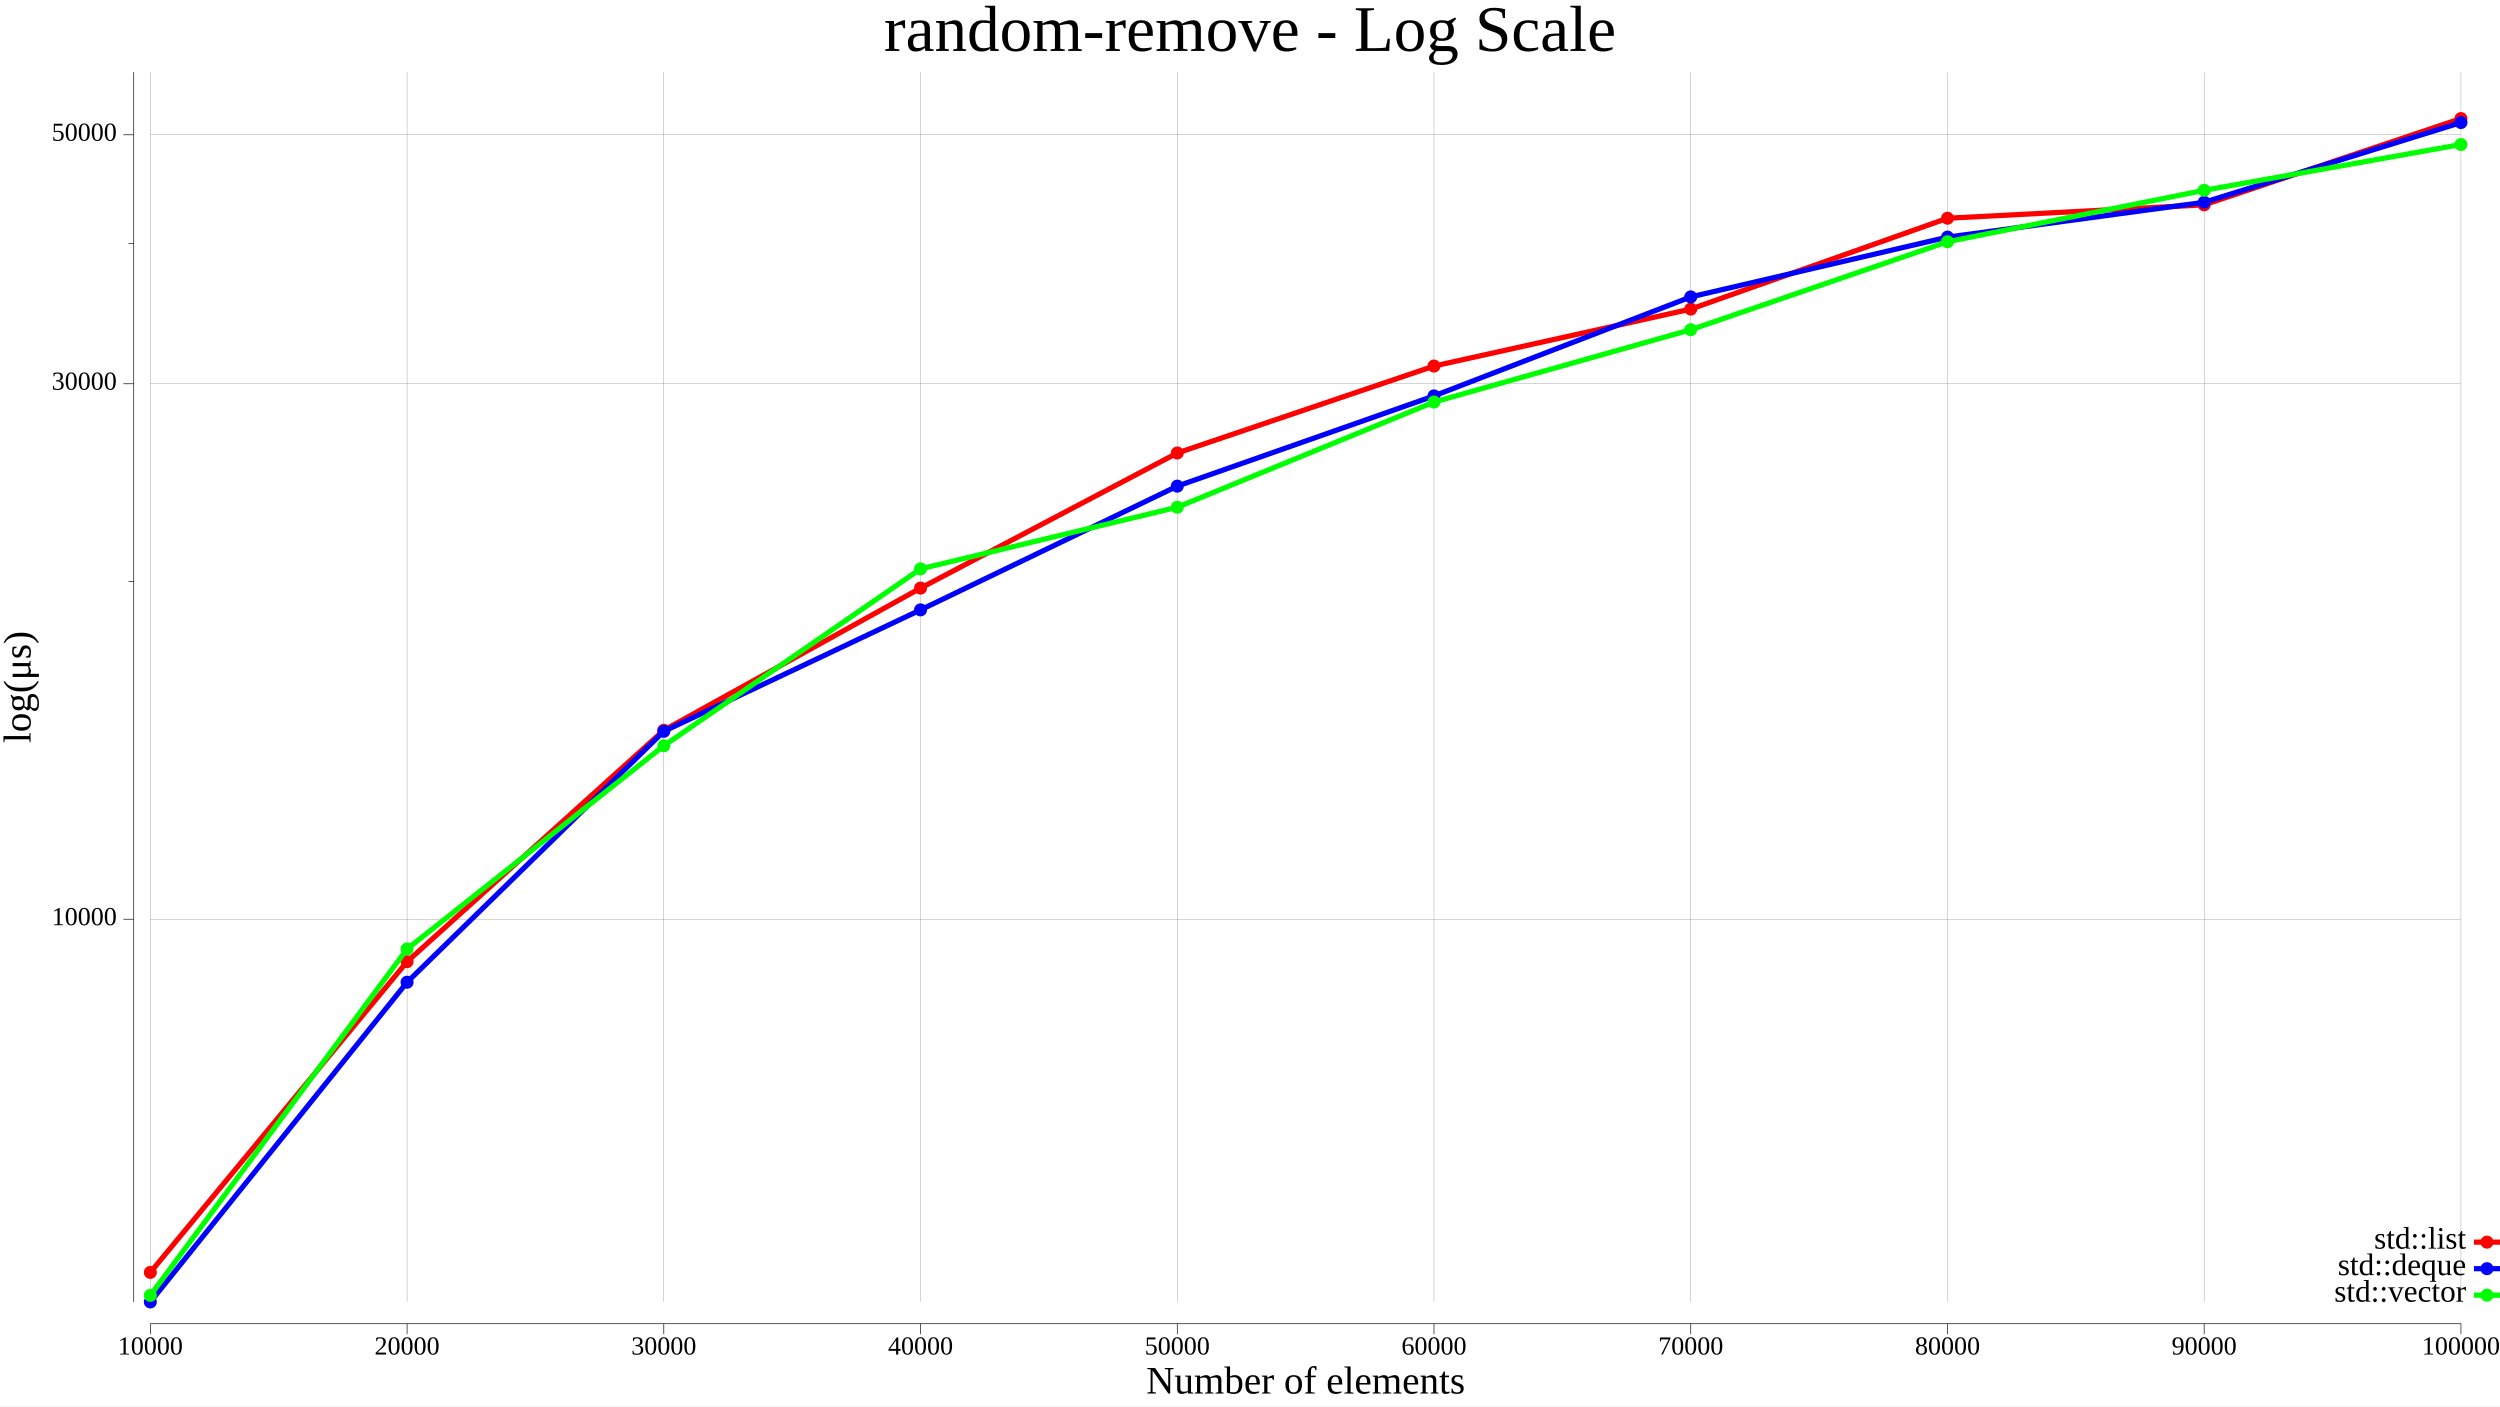
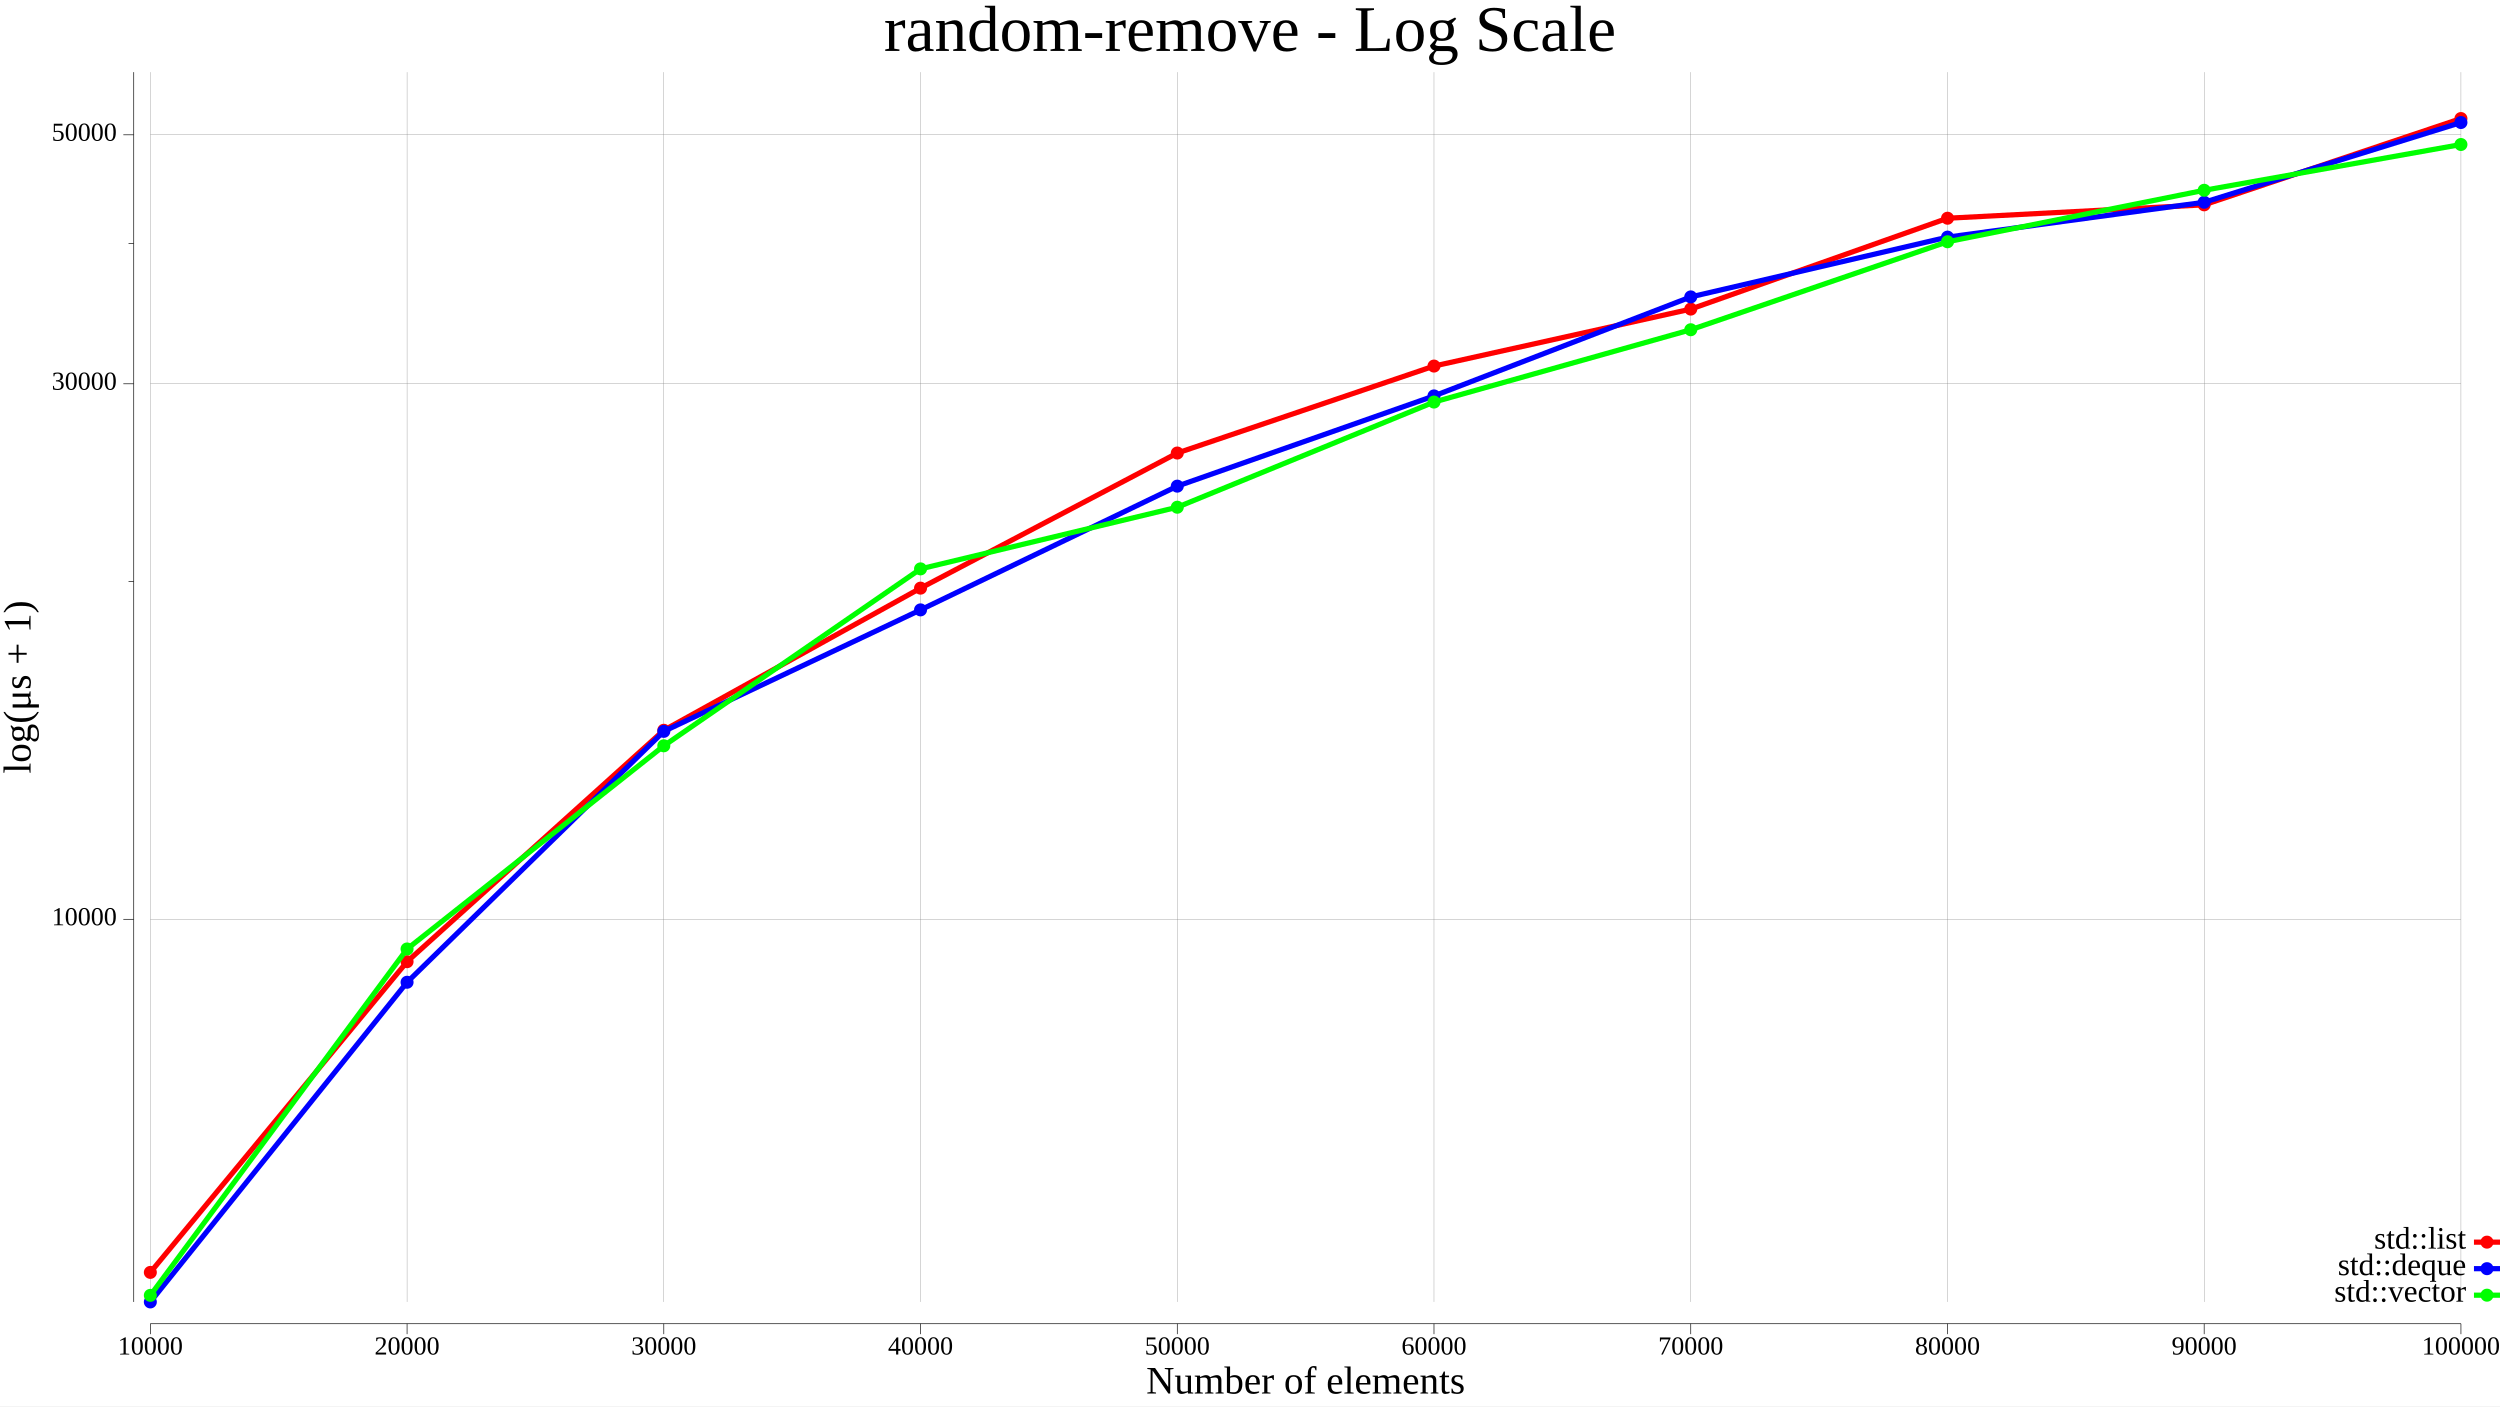
<svg xmlns="http://www.w3.org/2000/svg" width="1920pt" height="1080pt" viewBox="0 0 1920 1080">
  <g transform="scale(1, -1) translate(0, -1080)">
    <path d="M0,0L1920,0L1920,1080L0,1080Z" style="fill:#FFFFFF" />
    <text x="678.86" y="-1040.9" transform="scale(1, -1)" style="font-family:Liberation Serif;font-variant:normal;font-weight:normal;font-style:normal;font-size:50px">random-remove - Log Scale</text>
    <text x="880.27" y="-9.756" transform="scale(1, -1)" style="font-family:Liberation Serif;font-variant:normal;font-weight:normal;font-style:normal;font-size:30px">Number of elements</text>
    <text x="90.462" y="-39.727" transform="scale(1, -1)" style="font-family:Liberation Serif;font-variant:normal;font-weight:normal;font-style:normal;font-size:20px">10000</text>
    <text x="287.63" y="-39.727" transform="scale(1, -1)" style="font-family:Liberation Serif;font-variant:normal;font-weight:normal;font-style:normal;font-size:20px">20000</text>
    <text x="484.8" y="-39.727" transform="scale(1, -1)" style="font-family:Liberation Serif;font-variant:normal;font-weight:normal;font-style:normal;font-size:20px">30000</text>
    <text x="681.97" y="-39.727" transform="scale(1, -1)" style="font-family:Liberation Serif;font-variant:normal;font-weight:normal;font-style:normal;font-size:20px">40000</text>
    <text x="879.15" y="-39.727" transform="scale(1, -1)" style="font-family:Liberation Serif;font-variant:normal;font-weight:normal;font-style:normal;font-size:20px">50000</text>
    <text x="1076.3" y="-39.727" transform="scale(1, -1)" style="font-family:Liberation Serif;font-variant:normal;font-weight:normal;font-style:normal;font-size:20px">60000</text>
    <text x="1273.5" y="-39.727" transform="scale(1, -1)" style="font-family:Liberation Serif;font-variant:normal;font-weight:normal;font-style:normal;font-size:20px">70000</text>
    <text x="1470.7" y="-39.727" transform="scale(1, -1)" style="font-family:Liberation Serif;font-variant:normal;font-weight:normal;font-style:normal;font-size:20px">80000</text>
    <text x="1667.8" y="-39.727" transform="scale(1, -1)" style="font-family:Liberation Serif;font-variant:normal;font-weight:normal;font-style:normal;font-size:20px">90000</text>
    <text x="1860" y="-39.727" transform="scale(1, -1)" style="font-family:Liberation Serif;font-variant:normal;font-weight:normal;font-style:normal;font-size:20px">100000</text>
    <path d="M115.46,55.371L115.46,63.371" style="fill:none;stroke:#000000;stroke-width:0.5" />
    <path d="M312.63,55.371L312.63,63.371" style="fill:none;stroke:#000000;stroke-width:0.5" />
    <path d="M509.8,55.371L509.8,63.371" style="fill:none;stroke:#000000;stroke-width:0.5" />
    <path d="M706.97,55.371L706.97,63.371" style="fill:none;stroke:#000000;stroke-width:0.5" />
    <path d="M904.15,55.371L904.15,63.371" style="fill:none;stroke:#000000;stroke-width:0.5" />
    <path d="M1101.3,55.371L1101.3,63.371" style="fill:none;stroke:#000000;stroke-width:0.5" />
    <path d="M1298.5,55.371L1298.5,63.371" style="fill:none;stroke:#000000;stroke-width:0.5" />
    <path d="M1495.7,55.371L1495.7,63.371" style="fill:none;stroke:#000000;stroke-width:0.5" />
    <path d="M1692.8,55.371L1692.8,63.371" style="fill:none;stroke:#000000;stroke-width:0.5" />
    <path d="M1890,55.371L1890,63.371" style="fill:none;stroke:#000000;stroke-width:0.5" />
    <path d="M115.46,63.371L1890,63.371" style="fill:none;stroke:#000000;stroke-width:0.5" />
    <g transform="rotate(90)">
-       <text x="509.33" y="23.467" transform="scale(1, -1)" style="font-family:Liberation Serif;font-variant:normal;font-weight:normal;font-style:normal;font-size:30px">log(μs)</text>
+       <text x="485.87" y="23.467" transform="scale(1, -1)" style="font-family:Liberation Serif;font-variant:normal;font-weight:normal;font-style:normal;font-size:30px">log(μs + 1)</text>
    </g>
-     <text x="39.712" y="-369.47" transform="scale(1, -1)" style="font-family:Liberation Serif;font-variant:normal;font-weight:normal;font-style:normal;font-size:20px">10000</text>
-     <text x="39.712" y="-780.69" transform="scale(1, -1)" style="font-family:Liberation Serif;font-variant:normal;font-weight:normal;font-style:normal;font-size:20px">30000</text>
-     <text x="39.712" y="-971.9" transform="scale(1, -1)" style="font-family:Liberation Serif;font-variant:normal;font-weight:normal;font-style:normal;font-size:20px">50000</text>
-     <path d="M94.712,374.04L102.71,374.04" style="fill:none;stroke:#000000;stroke-width:0.5" />
-     <path d="M94.712,785.26L102.71,785.26" style="fill:none;stroke:#000000;stroke-width:0.5" />
-     <path d="M94.712,976.47L102.71,976.47" style="fill:none;stroke:#000000;stroke-width:0.5" />
-     <path d="M98.712,633.49L102.71,633.49" style="fill:none;stroke:#000000;stroke-width:0.5" />
-     <path d="M98.712,892.94L102.71,892.94" style="fill:none;stroke:#000000;stroke-width:0.5" />
+     <text x="39.712" y="-369.41" transform="scale(1, -1)" style="font-family:Liberation Serif;font-variant:normal;font-weight:normal;font-style:normal;font-size:20px">10000</text>
+     <text x="39.712" y="-780.67" transform="scale(1, -1)" style="font-family:Liberation Serif;font-variant:normal;font-weight:normal;font-style:normal;font-size:20px">30000</text>
+     <text x="39.712" y="-971.89" transform="scale(1, -1)" style="font-family:Liberation Serif;font-variant:normal;font-weight:normal;font-style:normal;font-size:20px">50000</text>
+     <path d="M94.712,373.98L102.71,373.98" style="fill:none;stroke:#000000;stroke-width:0.5" />
+     <path d="M94.712,785.24L102.71,785.24" style="fill:none;stroke:#000000;stroke-width:0.5" />
+     <path d="M94.712,976.46L102.71,976.46" style="fill:none;stroke:#000000;stroke-width:0.5" />
+     <path d="M98.712,633.46L102.71,633.46" style="fill:none;stroke:#000000;stroke-width:0.5" />
+     <path d="M98.712,892.93L102.71,892.93" style="fill:none;stroke:#000000;stroke-width:0.5" />
    <path d="M102.71,80.11L102.71,1024.6" style="fill:none;stroke:#000000;stroke-width:0.5" />
    <path d="M115.46,80.11L115.46,1024.6" style="fill:none;stroke:#808080;stroke-width:0.25" />
    <path d="M312.63,80.11L312.63,1024.6" style="fill:none;stroke:#808080;stroke-width:0.25" />
    <path d="M509.8,80.11L509.8,1024.6" style="fill:none;stroke:#808080;stroke-width:0.25" />
    <path d="M706.97,80.11L706.97,1024.6" style="fill:none;stroke:#808080;stroke-width:0.25" />
    <path d="M904.15,80.11L904.15,1024.6" style="fill:none;stroke:#808080;stroke-width:0.25" />
    <path d="M1101.3,80.11L1101.3,1024.6" style="fill:none;stroke:#808080;stroke-width:0.25" />
    <path d="M1298.5,80.11L1298.5,1024.6" style="fill:none;stroke:#808080;stroke-width:0.25" />
    <path d="M1495.7,80.11L1495.7,1024.6" style="fill:none;stroke:#808080;stroke-width:0.25" />
    <path d="M1692.8,80.11L1692.8,1024.6" style="fill:none;stroke:#808080;stroke-width:0.25" />
    <path d="M1890,80.11L1890,1024.6" style="fill:none;stroke:#808080;stroke-width:0.25" />
-     <path d="M115.46,374.04L1890,374.04" style="fill:none;stroke:#808080;stroke-width:0.25" />
-     <path d="M115.46,785.26L1890,785.26" style="fill:none;stroke:#808080;stroke-width:0.25" />
-     <path d="M115.46,976.47L1890,976.47" style="fill:none;stroke:#808080;stroke-width:0.25" />
-     <path d="M115.46,102.8L312.63,341.44L509.8,519.16L706.97,628.33L904.15,732.09L1101.3,798.87L1298.5,842.63L1495.7,912.4L1692.8,922.69L1890,988.95" style="fill:none;stroke:#FF0000;stroke-width:4" />
+     <path d="M115.46,373.98L1890,373.98" style="fill:none;stroke:#808080;stroke-width:0.25" />
+     <path d="M115.46,785.24L1890,785.24" style="fill:none;stroke:#808080;stroke-width:0.25" />
+     <path d="M115.46,976.46L1890,976.46" style="fill:none;stroke:#808080;stroke-width:0.25" />
+     <path d="M115.46,102.8L312.63,341.43L509.8,519.15L706.97,628.31L904.15,732.07L1101.3,798.86L1298.5,842.62L1495.7,912.4L1692.8,922.69L1890,988.96" style="fill:none;stroke:#FF0000;stroke-width:4" />
    <path d="M120.46,102.8A5,5 0 1 1 110.46,102.8A5,5 0 1 1 120.46,102.8Z" style="fill:#FF0000" />
-     <path d="M317.63,341.44A5,5 0 1 1 307.63,341.44A5,5 0 1 1 317.63,341.44Z" style="fill:#FF0000" />
-     <path d="M514.8,519.16A5,5 0 1 1 504.8,519.16A5,5 0 1 1 514.8,519.16Z" style="fill:#FF0000" />
-     <path d="M711.97,628.33A5,5 0 1 1 701.97,628.33A5,5 0 1 1 711.97,628.33Z" style="fill:#FF0000" />
-     <path d="M909.15,732.09A5,5 0 1 1 899.15,732.09A5,5 0 1 1 909.15,732.09Z" style="fill:#FF0000" />
-     <path d="M1106.3,798.87A5,5 0 1 1 1096.3,798.87A5,5 0 1 1 1106.3,798.87Z" style="fill:#FF0000" />
-     <path d="M1303.5,842.63A5,5 0 1 1 1293.5,842.63A5,5 0 1 1 1303.5,842.63Z" style="fill:#FF0000" />
+     <path d="M317.63,341.43A5,5 0 1 1 307.63,341.43A5,5 0 1 1 317.63,341.43Z" style="fill:#FF0000" />
+     <path d="M514.8,519.15A5,5 0 1 1 504.8,519.15A5,5 0 1 1 514.8,519.15Z" style="fill:#FF0000" />
+     <path d="M711.97,628.31A5,5 0 1 1 701.97,628.31A5,5 0 1 1 711.97,628.31Z" style="fill:#FF0000" />
+     <path d="M909.15,732.07A5,5 0 1 1 899.15,732.07A5,5 0 1 1 909.15,732.07Z" style="fill:#FF0000" />
+     <path d="M1106.3,798.86A5,5 0 1 1 1096.3,798.86A5,5 0 1 1 1106.3,798.86Z" style="fill:#FF0000" />
+     <path d="M1303.5,842.62A5,5 0 1 1 1293.5,842.62A5,5 0 1 1 1303.5,842.62Z" style="fill:#FF0000" />
    <path d="M1500.7,912.4A5,5 0 1 1 1490.7,912.4A5,5 0 1 1 1500.7,912.4Z" style="fill:#FF0000" />
    <path d="M1697.8,922.69A5,5 0 1 1 1687.8,922.69A5,5 0 1 1 1697.8,922.69Z" style="fill:#FF0000" />
-     <path d="M1895,988.95A5,5 0 1 1 1885,988.95A5,5 0 1 1 1895,988.95Z" style="fill:#FF0000" />
-     <path d="M115.46,80.11L312.63,325.64L509.8,518.32L706.97,611.62L904.15,706.65L1101.3,775.94L1298.5,851.97L1495.7,897.89L1692.8,924.67L1890,985.89" style="fill:none;stroke:#0000FF;stroke-width:4" />
+     <path d="M1895,988.96A5,5 0 1 1 1885,988.96A5,5 0 1 1 1895,988.96Z" style="fill:#FF0000" />
+     <path d="M115.46,80.11L312.63,325.62L509.8,518.31L706.97,611.61L904.15,706.64L1101.3,775.93L1298.5,851.97L1495.7,897.89L1692.8,924.67L1890,985.9" style="fill:none;stroke:#0000FF;stroke-width:4" />
    <path d="M120.46,80.11A5,5 0 1 1 110.46,80.11A5,5 0 1 1 120.46,80.11Z" style="fill:#0000FF" />
-     <path d="M317.63,325.64A5,5 0 1 1 307.63,325.64A5,5 0 1 1 317.63,325.64Z" style="fill:#0000FF" />
-     <path d="M514.8,518.32A5,5 0 1 1 504.8,518.32A5,5 0 1 1 514.8,518.32Z" style="fill:#0000FF" />
-     <path d="M711.97,611.62A5,5 0 1 1 701.97,611.62A5,5 0 1 1 711.97,611.62Z" style="fill:#0000FF" />
-     <path d="M909.15,706.65A5,5 0 1 1 899.15,706.65A5,5 0 1 1 909.15,706.65Z" style="fill:#0000FF" />
-     <path d="M1106.3,775.94A5,5 0 1 1 1096.3,775.94A5,5 0 1 1 1106.3,775.94Z" style="fill:#0000FF" />
+     <path d="M317.63,325.62A5,5 0 1 1 307.63,325.62A5,5 0 1 1 317.63,325.62Z" style="fill:#0000FF" />
+     <path d="M514.8,518.31A5,5 0 1 1 504.8,518.31A5,5 0 1 1 514.8,518.31Z" style="fill:#0000FF" />
+     <path d="M711.97,611.61A5,5 0 1 1 701.97,611.61A5,5 0 1 1 711.97,611.61Z" style="fill:#0000FF" />
+     <path d="M909.15,706.64A5,5 0 1 1 899.15,706.64A5,5 0 1 1 909.15,706.64Z" style="fill:#0000FF" />
+     <path d="M1106.3,775.93A5,5 0 1 1 1096.3,775.93A5,5 0 1 1 1106.3,775.93Z" style="fill:#0000FF" />
    <path d="M1303.5,851.97A5,5 0 1 1 1293.5,851.97A5,5 0 1 1 1303.5,851.97Z" style="fill:#0000FF" />
    <path d="M1500.7,897.89A5,5 0 1 1 1490.7,897.89A5,5 0 1 1 1500.7,897.89Z" style="fill:#0000FF" />
    <path d="M1697.8,924.67A5,5 0 1 1 1687.8,924.67A5,5 0 1 1 1697.8,924.67Z" style="fill:#0000FF" />
-     <path d="M1895,985.89A5,5 0 1 1 1885,985.89A5,5 0 1 1 1895,985.89Z" style="fill:#0000FF" />
-     <path d="M115.46,85.165L312.63,351.2L509.8,507.24L706.97,643.12L904.15,690.46L1101.3,771.23L1298.5,826.77L1495.7,894.33L1692.8,933.86L1890,969.02" style="fill:none;stroke:#00FF00;stroke-width:4" />
+     <path d="M1895,985.9A5,5 0 1 1 1885,985.9A5,5 0 1 1 1895,985.9Z" style="fill:#0000FF" />
+     <path d="M115.46,85.165L312.63,351.18L509.8,507.22L706.97,643.1L904.15,690.45L1101.3,771.22L1298.5,826.76L1495.7,894.33L1692.8,933.86L1890,969.02" style="fill:none;stroke:#00FF00;stroke-width:4" />
    <path d="M120.46,85.165A5,5 0 1 1 110.46,85.165A5,5 0 1 1 120.46,85.165Z" style="fill:#00FF00" />
-     <path d="M317.63,351.2A5,5 0 1 1 307.63,351.2A5,5 0 1 1 317.63,351.2Z" style="fill:#00FF00" />
-     <path d="M514.8,507.24A5,5 0 1 1 504.8,507.24A5,5 0 1 1 514.8,507.24Z" style="fill:#00FF00" />
-     <path d="M711.97,643.12A5,5 0 1 1 701.97,643.12A5,5 0 1 1 711.97,643.12Z" style="fill:#00FF00" />
-     <path d="M909.15,690.46A5,5 0 1 1 899.15,690.46A5,5 0 1 1 909.15,690.46Z" style="fill:#00FF00" />
-     <path d="M1106.3,771.23A5,5 0 1 1 1096.3,771.23A5,5 0 1 1 1106.3,771.23Z" style="fill:#00FF00" />
-     <path d="M1303.5,826.77A5,5 0 1 1 1293.5,826.77A5,5 0 1 1 1303.5,826.77Z" style="fill:#00FF00" />
+     <path d="M317.63,351.18A5,5 0 1 1 307.63,351.18A5,5 0 1 1 317.63,351.18Z" style="fill:#00FF00" />
+     <path d="M514.8,507.22A5,5 0 1 1 504.8,507.22A5,5 0 1 1 514.8,507.22Z" style="fill:#00FF00" />
+     <path d="M711.97,643.1A5,5 0 1 1 701.97,643.1A5,5 0 1 1 711.97,643.1Z" style="fill:#00FF00" />
+     <path d="M909.15,690.45A5,5 0 1 1 899.15,690.45A5,5 0 1 1 909.15,690.45Z" style="fill:#00FF00" />
+     <path d="M1106.3,771.22A5,5 0 1 1 1096.3,771.22A5,5 0 1 1 1106.3,771.22Z" style="fill:#00FF00" />
+     <path d="M1303.5,826.76A5,5 0 1 1 1293.5,826.76A5,5 0 1 1 1303.5,826.76Z" style="fill:#00FF00" />
    <path d="M1500.7,894.33A5,5 0 1 1 1490.7,894.33A5,5 0 1 1 1500.7,894.33Z" style="fill:#00FF00" />
    <path d="M1697.8,933.86A5,5 0 1 1 1687.8,933.86A5,5 0 1 1 1697.8,933.86Z" style="fill:#00FF00" />
    <path d="M1895,969.02A5,5 0 1 1 1885,969.02A5,5 0 1 1 1895,969.02Z" style="fill:#00FF00" />
    <path d="M1900,126.03L1920,126.03" style="fill:none;stroke:#FF0000;stroke-width:4" />
    <path d="M1915,126.03A5,5 0 1 1 1905,126.03A5,5 0 1 1 1915,126.03Z" style="fill:#FF0000" />
    <text x="1823.3" y="-121.05" transform="scale(1, -1)" style="font-family:Liberation Serif;font-variant:normal;font-weight:normal;font-style:normal;font-size:24px">std::list</text>
    <path d="M1900,105.66L1920,105.66" style="fill:none;stroke:#0000FF;stroke-width:4" />
    <path d="M1915,105.66A5,5 0 1 1 1905,105.66A5,5 0 1 1 1915,105.66Z" style="fill:#0000FF" />
    <text x="1795.4" y="-100.69" transform="scale(1, -1)" style="font-family:Liberation Serif;font-variant:normal;font-weight:normal;font-style:normal;font-size:24px">std::deque</text>
    <path d="M1900,85.294L1920,85.294" style="fill:none;stroke:#00FF00;stroke-width:4" />
    <path d="M1915,85.294A5,5 0 1 1 1905,85.294A5,5 0 1 1 1915,85.294Z" style="fill:#00FF00" />
    <text x="1792.7" y="-80.319" transform="scale(1, -1)" style="font-family:Liberation Serif;font-variant:normal;font-weight:normal;font-style:normal;font-size:24px">std::vector</text>
  </g>
</svg>
